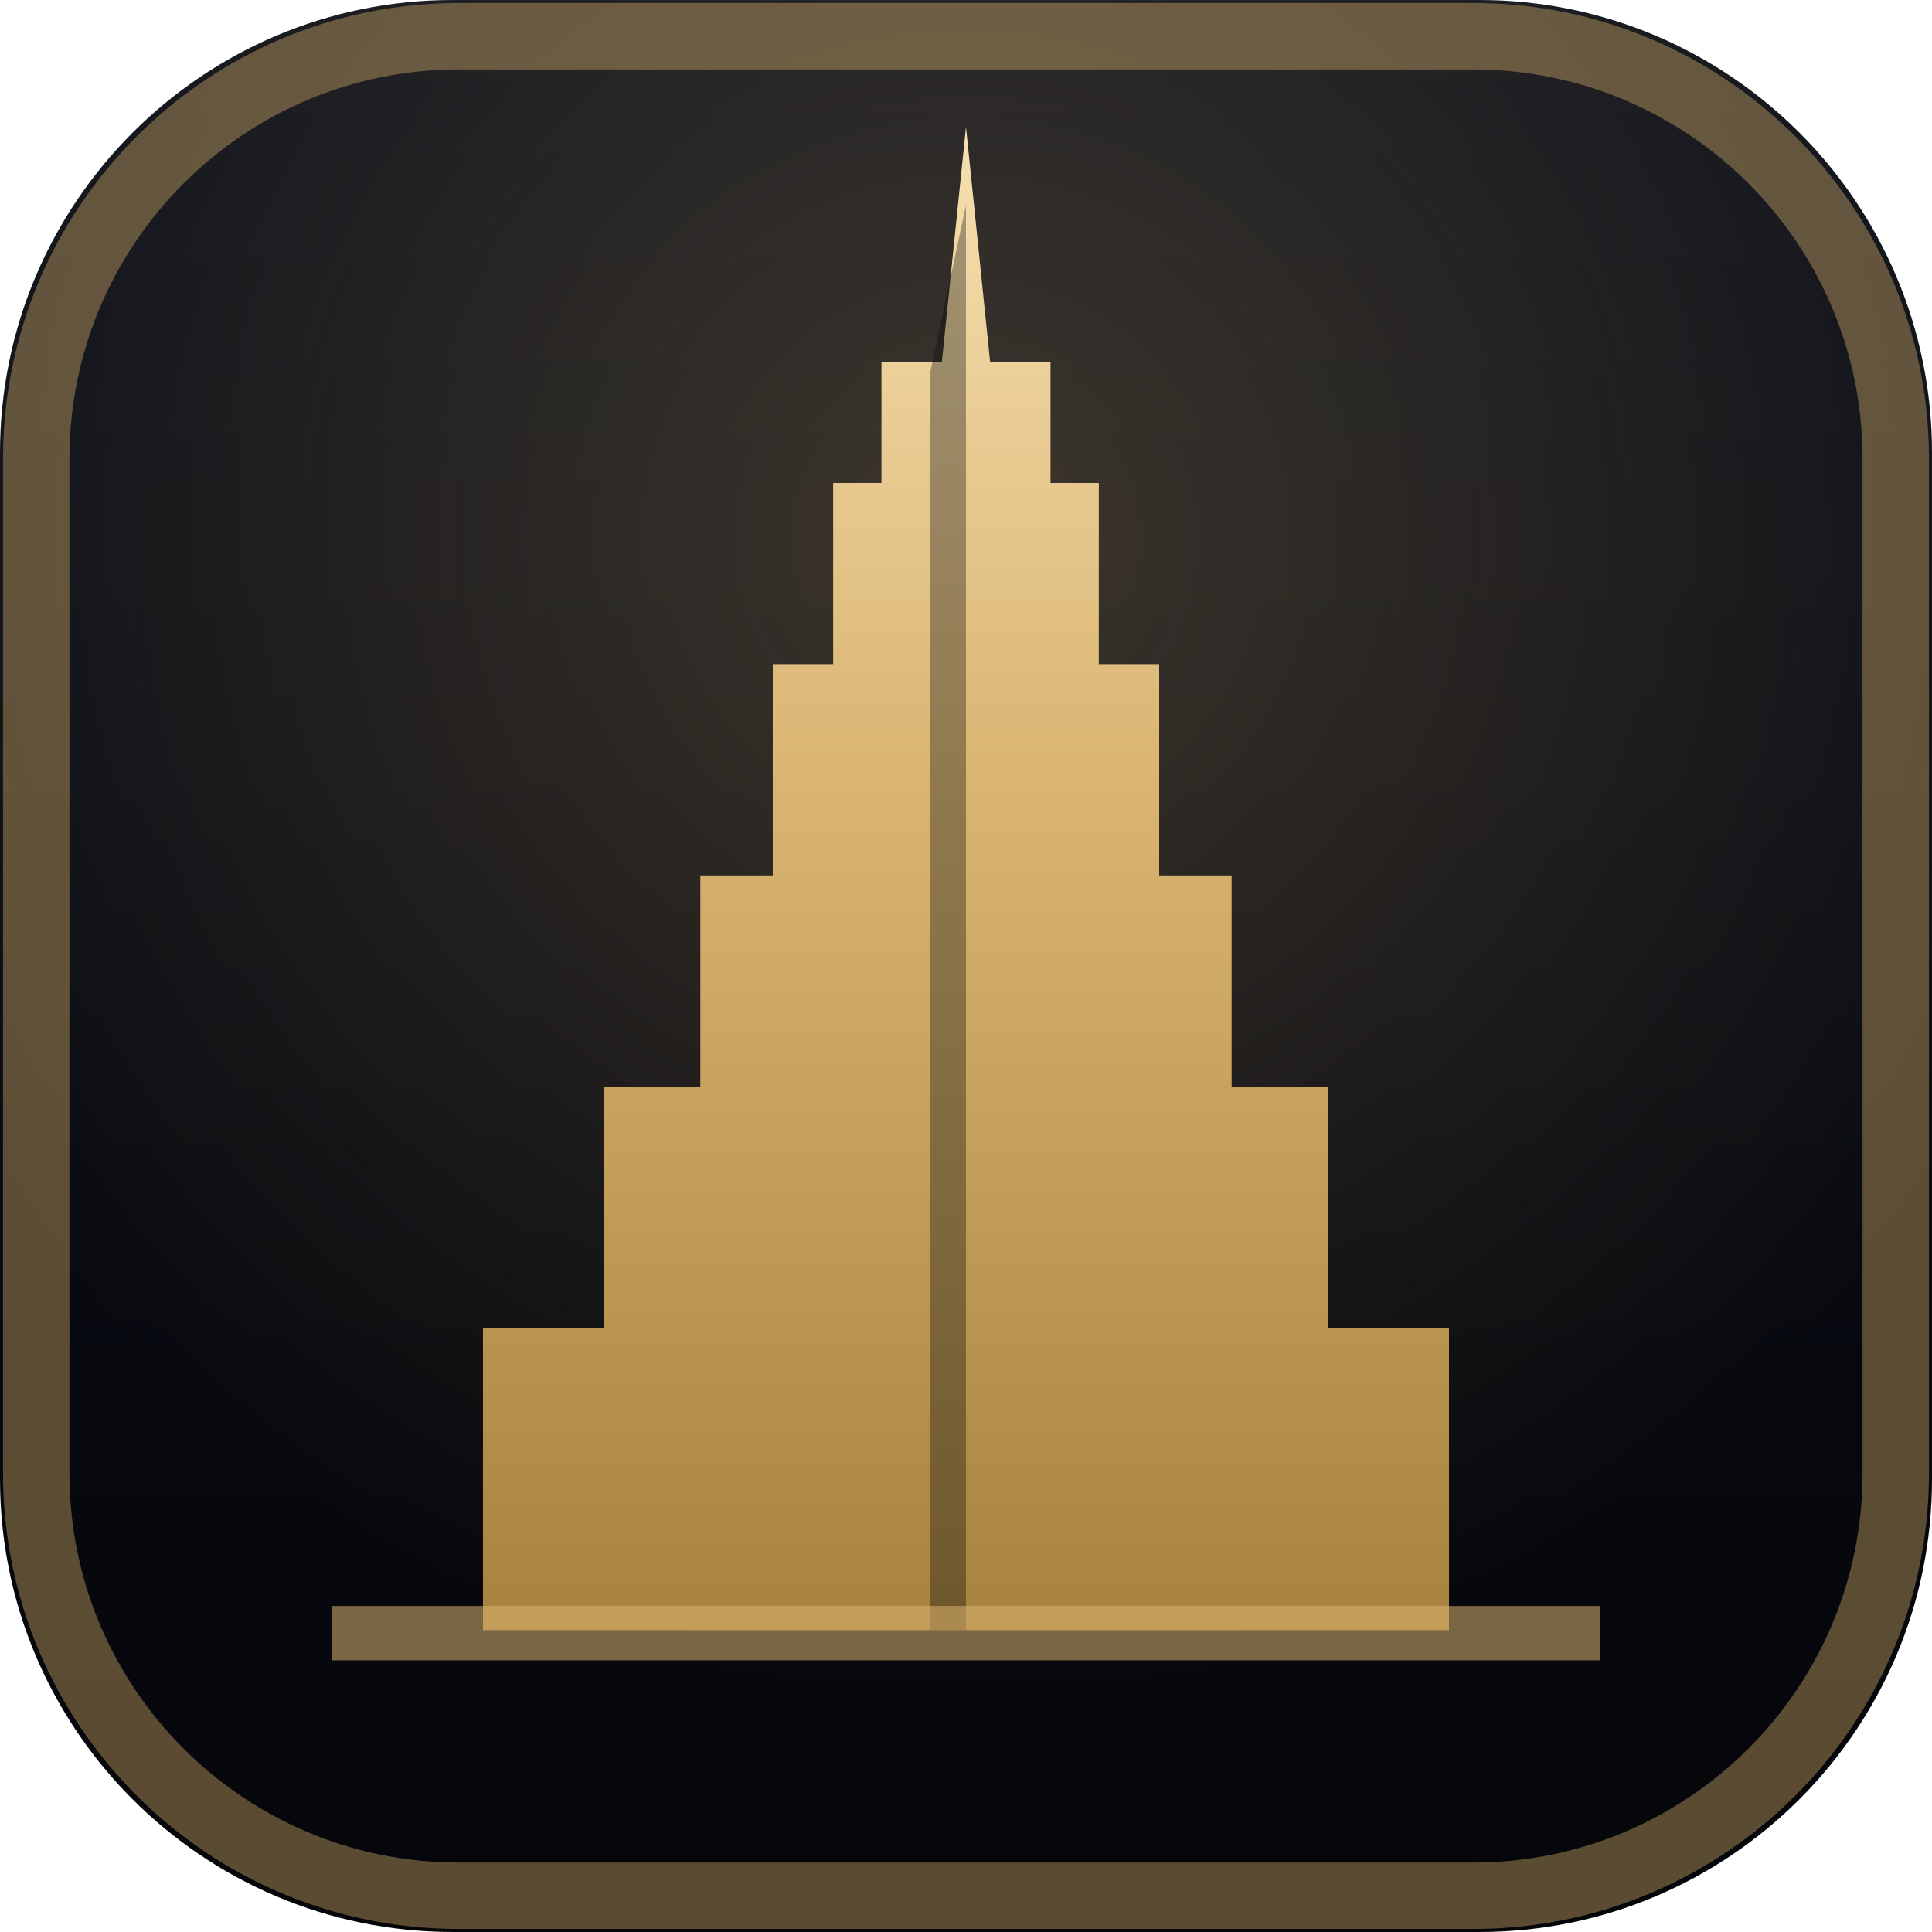
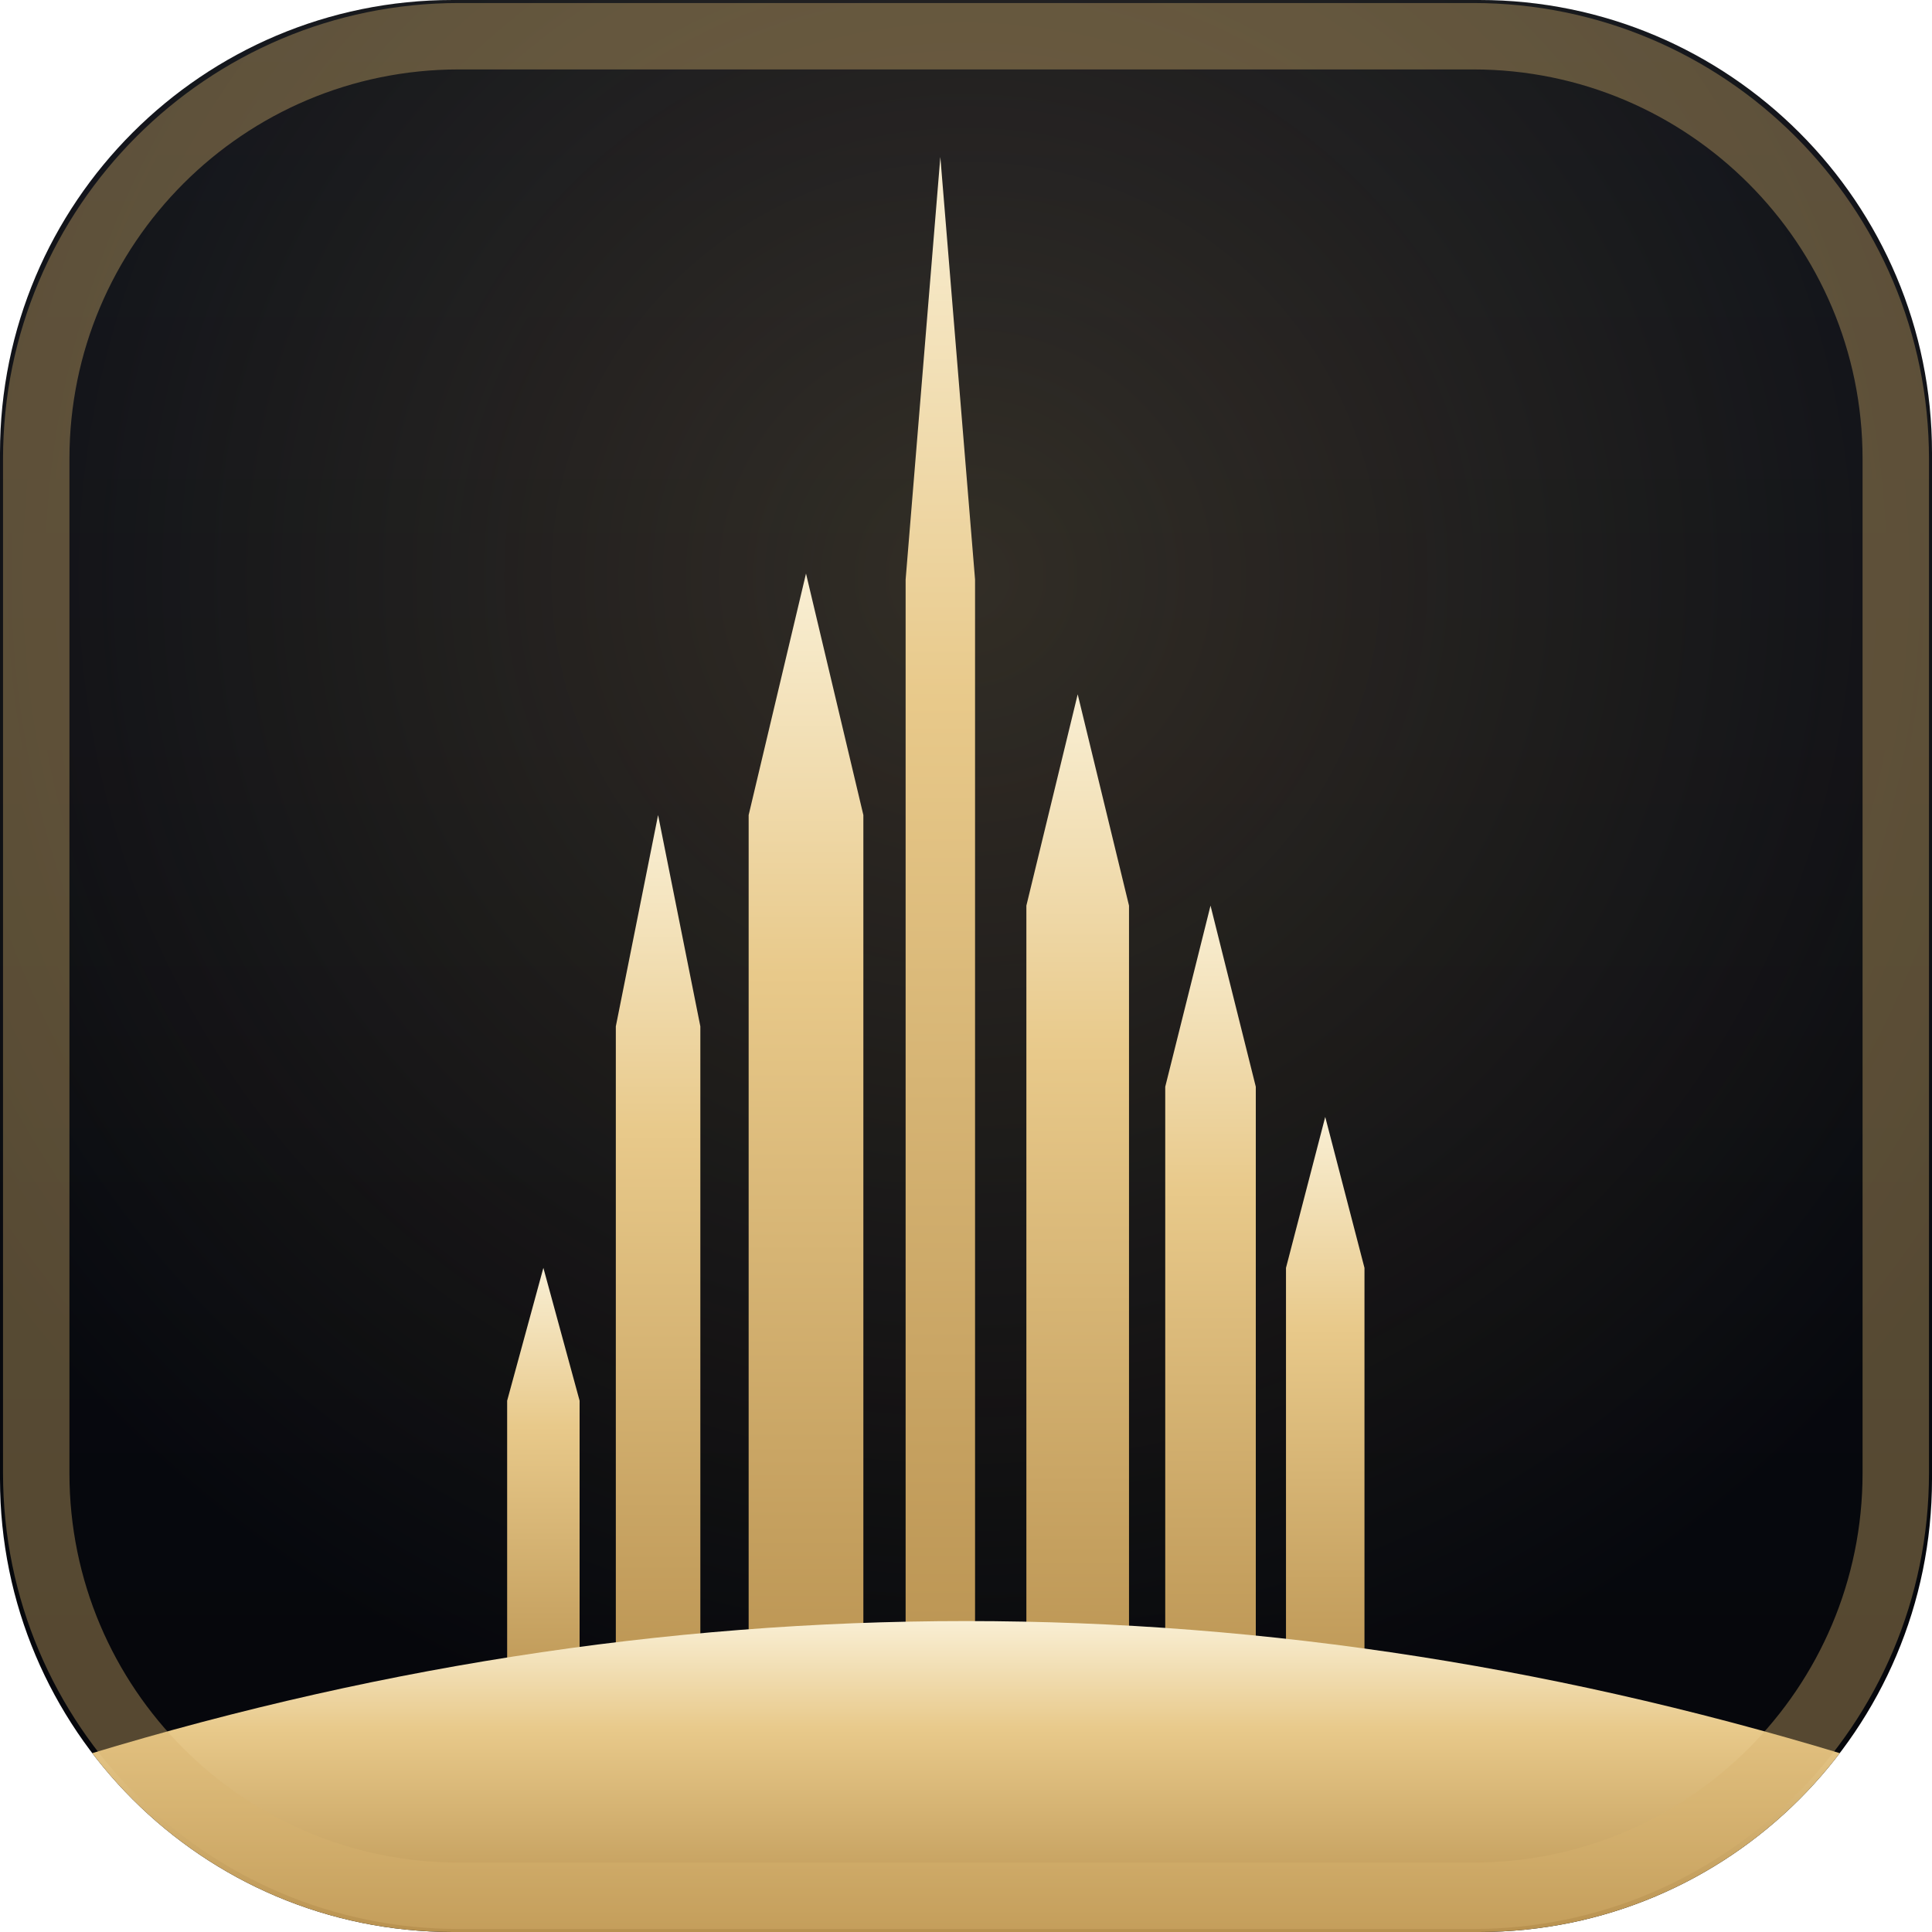
<svg xmlns="http://www.w3.org/2000/svg" viewBox="0 0 32 32">
  <defs>
    <linearGradient id="plate" x1="0" y1="0" x2="0" y2="1">
-       <stop offset="0" stop-color="#0d111c" />
+       <stop offset="0" stop-color="#0b0f18" />
      <stop offset="1" stop-color="#05060a" />
    </linearGradient>
    <linearGradient id="gold" x1="0" y1="0" x2="0" y2="1">
-       <stop offset="0" stop-color="#f6e0b0" />
-       <stop offset="0.45" stop-color="#d9b370" />
-       <stop offset="1" stop-color="#a8823f" />
+       <stop offset="0" stop-color="#f9efd4" />
+       <stop offset="0.35" stop-color="#e8c98a" />
+       <stop offset="1" stop-color="#b8914f" />
    </linearGradient>
-     <radialGradient id="halo" cx="0.5" cy="0.28" r="0.6">
-       <stop offset="0" stop-color="#d9b370" stop-opacity="0.24" />
+     <radialGradient id="halo" cx="0.5" cy="0.3" r="0.62">
+       <stop offset="0" stop-color="#d9b370" stop-opacity="0.2" />
      <stop offset="1" stop-color="#d9b370" stop-opacity="0" />
    </radialGradient>
+     <clipPath id="plateClip">
+       <rect width="32" height="32" rx="7.5" />
+     </clipPath>
  </defs>
  <rect width="32" height="32" rx="7.5" fill="url(#plate)" />
  <rect width="32" height="32" rx="7.5" fill="url(#halo)" />
-   <rect x="0.6" y="0.6" width="30.8" height="30.8" rx="7" fill="none" stroke="#d9b370" stroke-opacity="0.4" stroke-width="1.1" />
-   <path fill="url(#gold)" d="M8 27 V22 H10 V18 H11.6 V14.5 H12.8 V11 H13.8 V8 H14.6 V6 H15.6                              L16 2.1 L16.4 6 H17.4 V8 H18.2 V11 H19.2 V14.5 H20.4 V18                              H22 V22 H24 V27 Z" />
-   <path fill="#05060a" fill-opacity="0.34" d="M15.4 27 V6.2 L16 3.4 V27 Z" />
-   <rect x="5.5" y="26.6" width="21" height="0.9" fill="#d9b370" fill-opacity="0.55" />
+   <g clip-path="url(#plateClip)" fill="url(#gold)">
+     <path d="M8.4 28.5 V23.2 L9 21 L9.6 23.2 V28.5 Z" />
+     <path d="M10.2 28.5 V17 L10.9 13.5 L11.6 17 V28.5 Z" />
+     <path d="M12.4 28.5 V13.5 L13.35 9.5 L14.3 13.5 V28.5 Z" />
+     <path d="M15 28.5 V9.6 L15.575 2.6 L16.15 9.6 V28.5 Z" />
+     <path d="M17 28.5 V15 L17.85 11.5 L18.7 15 V28.5 Z" />
+     <path d="M19.3 28.5 V18 L20.05 15 L20.8 18 V28.5 Z" />
+     <path d="M21.3 28.5 V21 L21.95 18.5 L22.6 21 V28.5 Z" />
+     <path d="M1 29.2 Q16 24.5 31 29.2 L31 32 L1 32 Z" />
+   </g>
+   <rect x="0.6" y="0.6" width="30.8" height="30.8" rx="7" fill="none" stroke="#d9b370" stroke-opacity="0.38" stroke-width="1.1" />
</svg>
